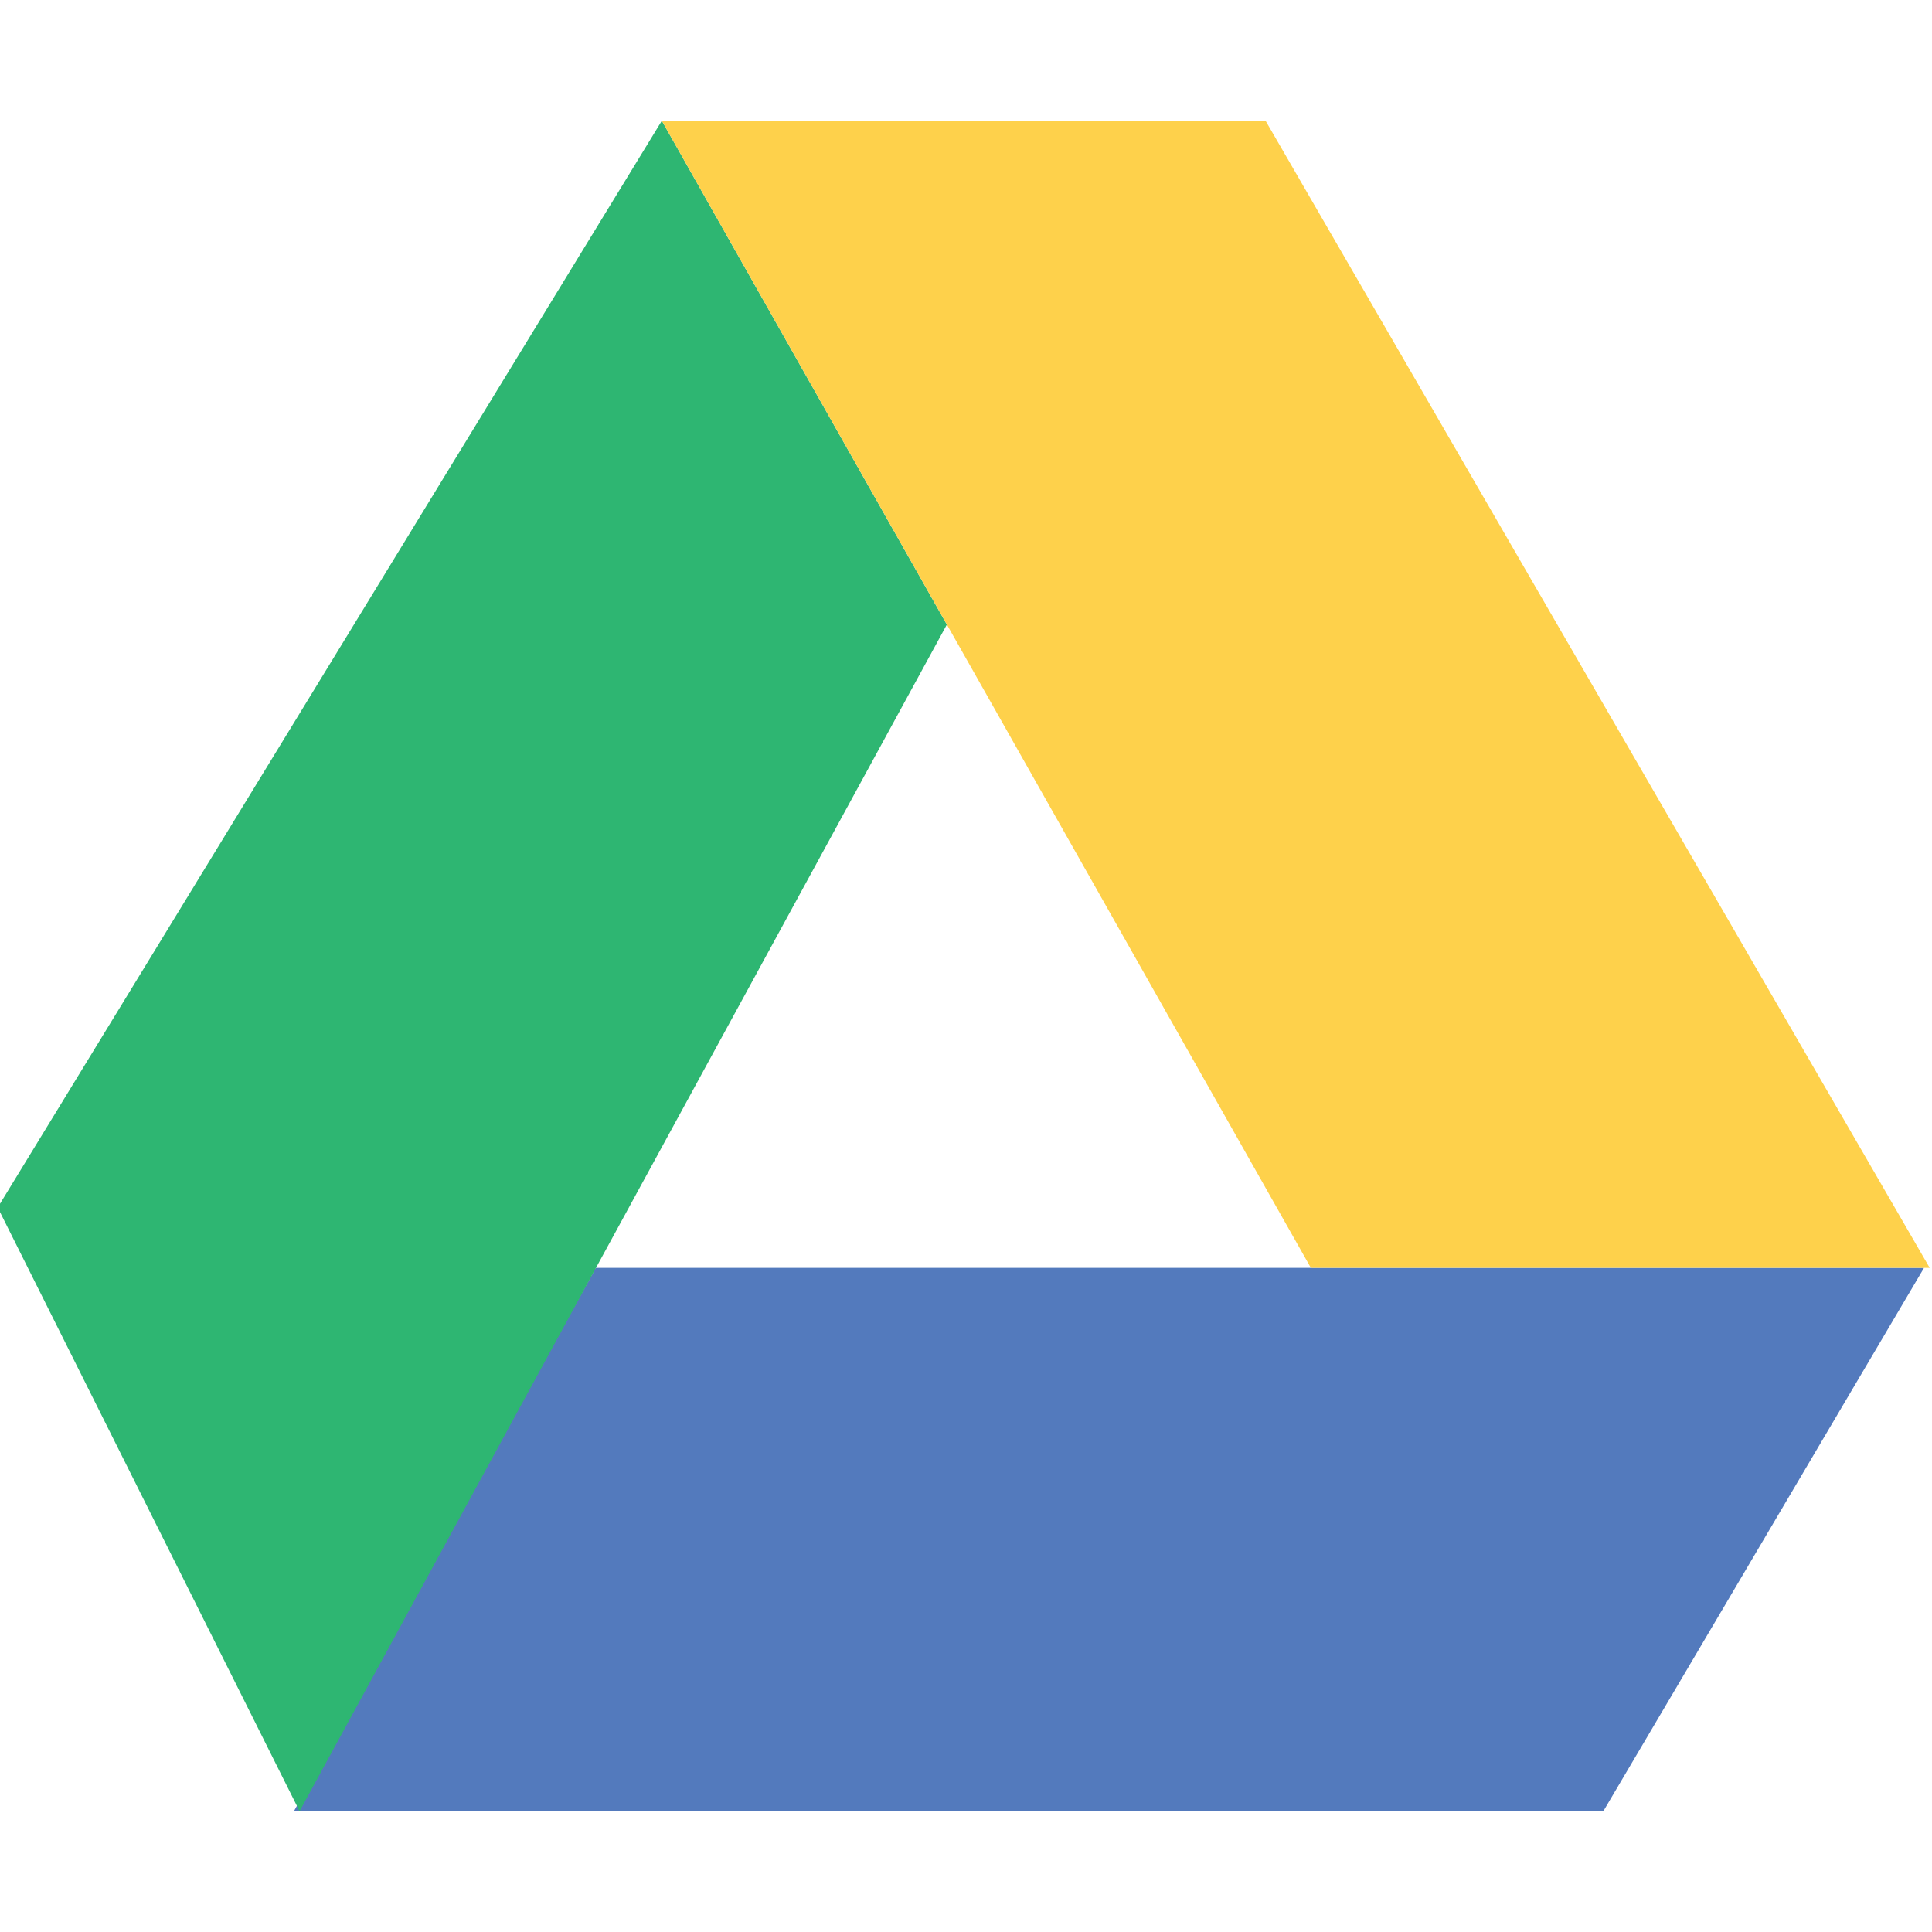
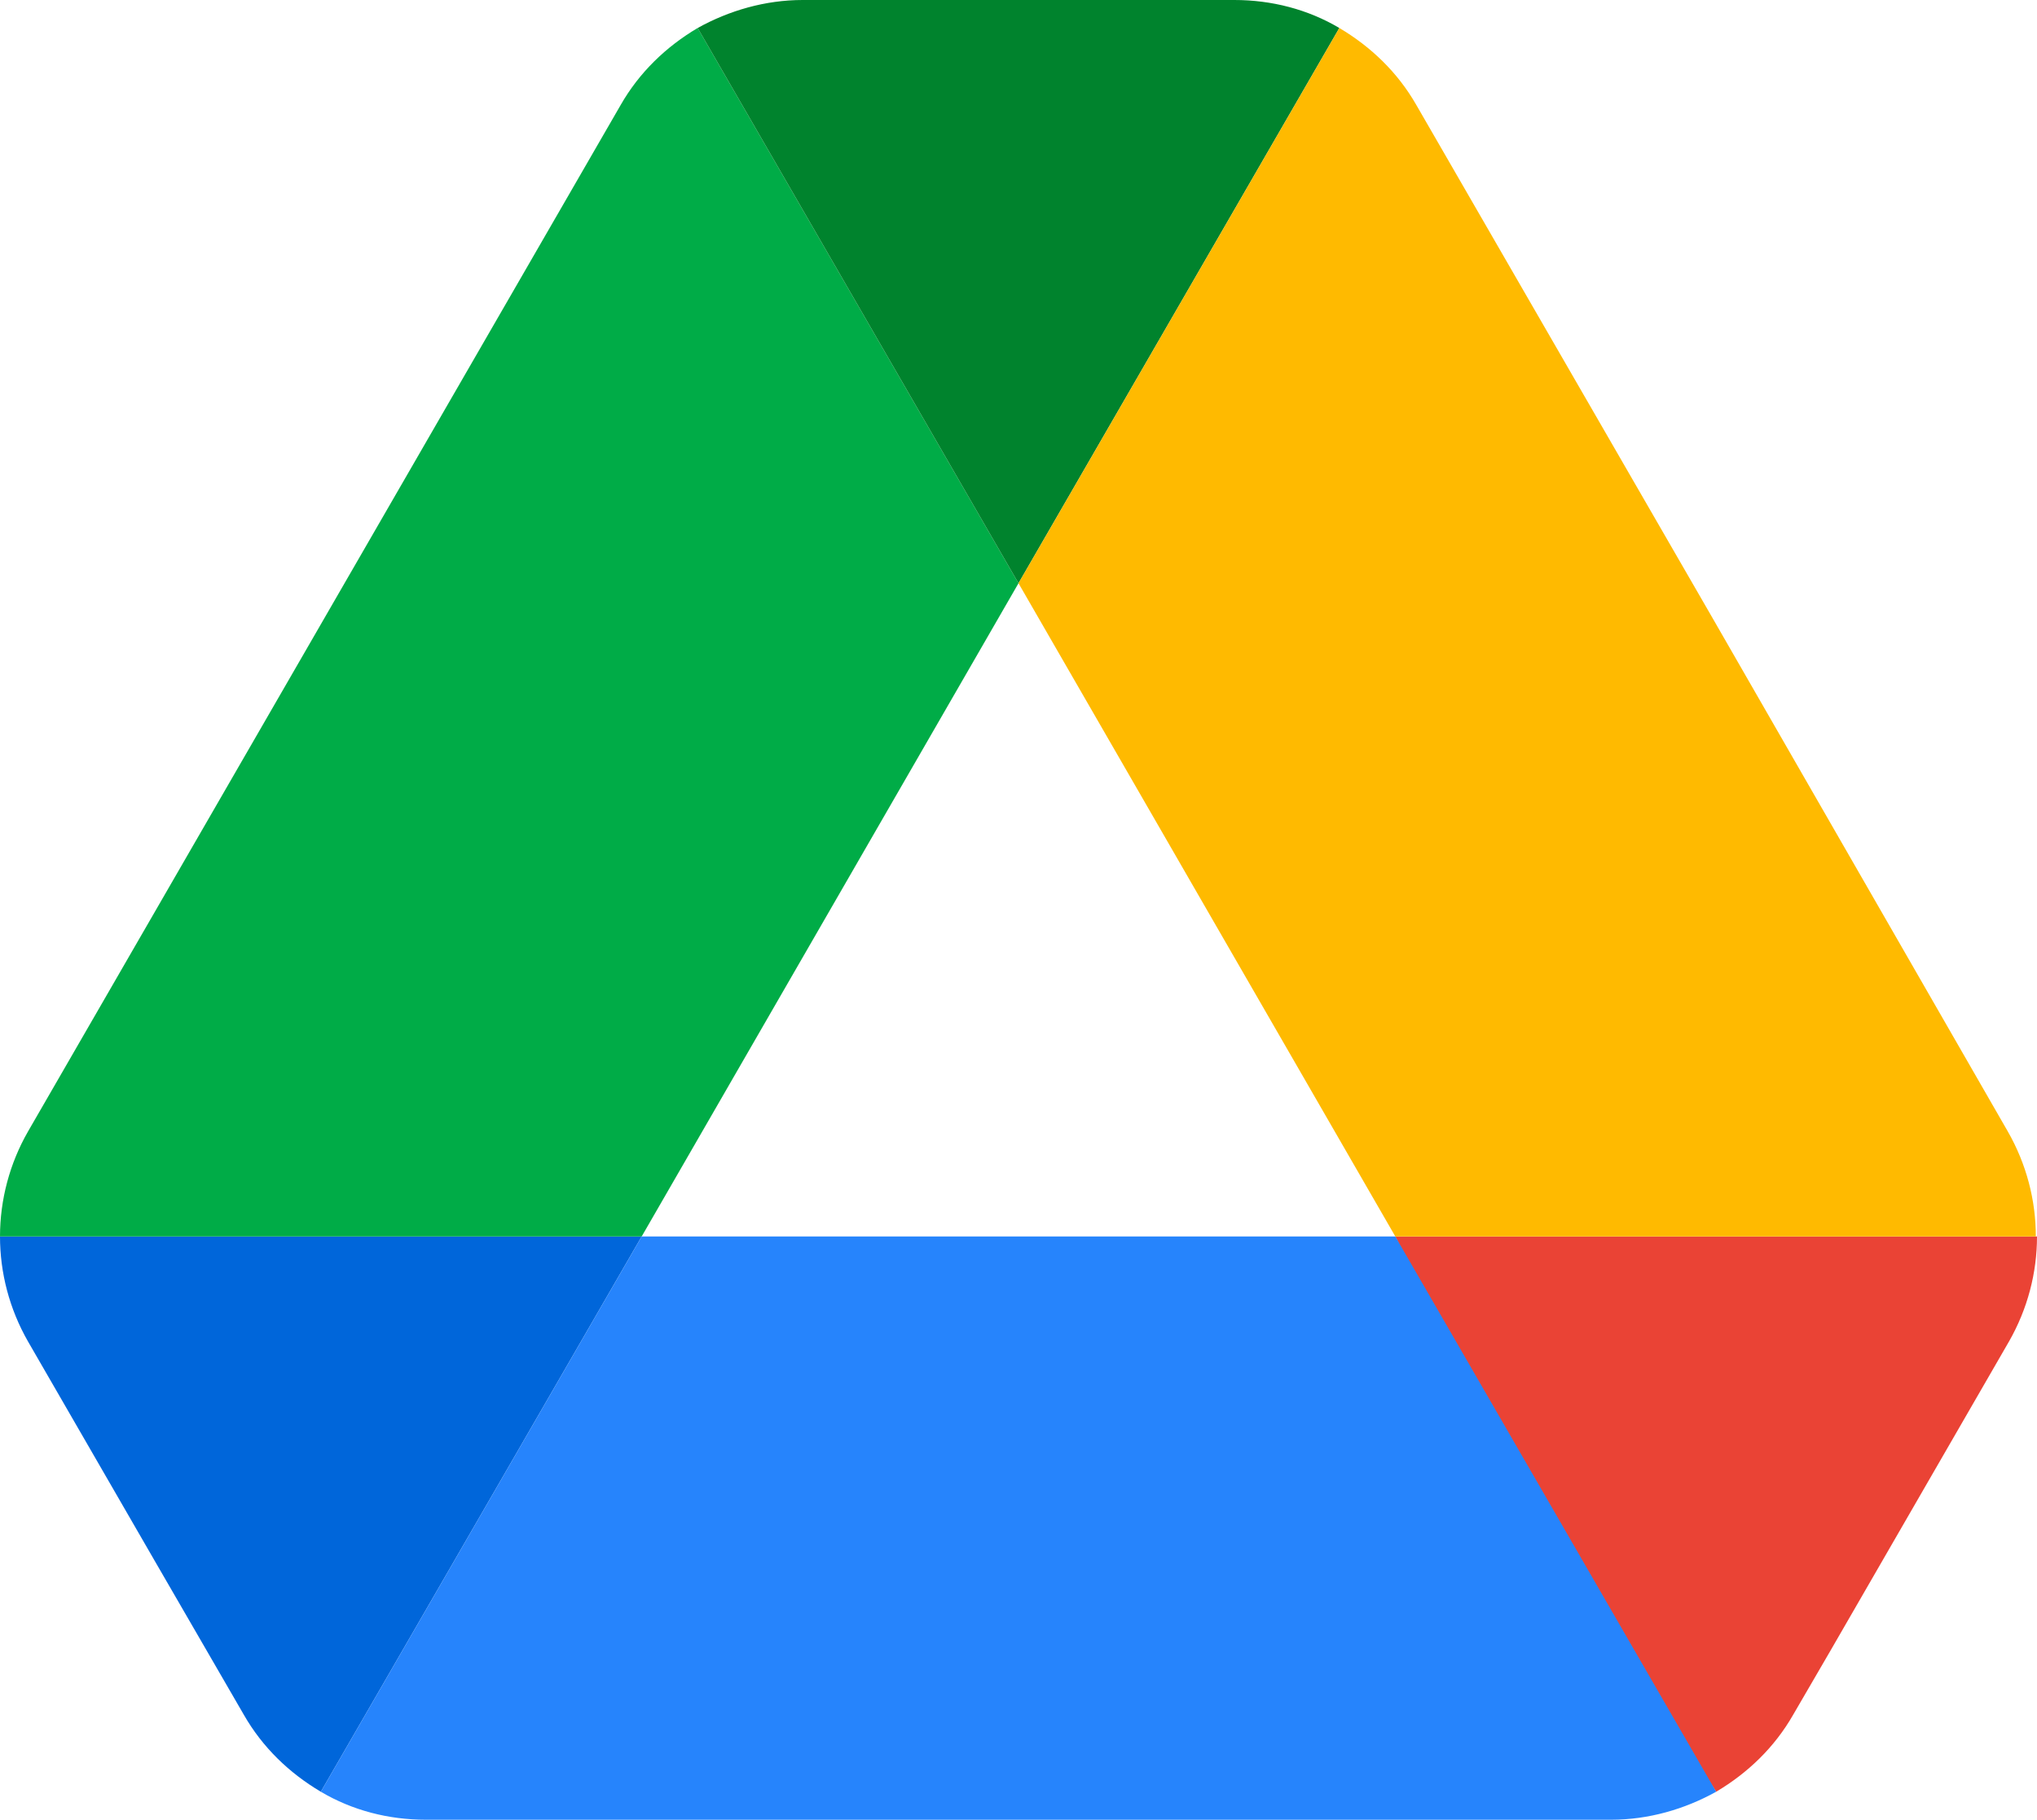
- <svg xmlns="http://www.w3.org/2000/svg" enable-background="new 0 0 32 32" height="32px" id="Layer_1" version="1.0" viewBox="0 0 32 32" width="32px" xml:space="preserve">
-   <g>
-     <polyline fill="#537ABD" points="31.868,21 9.868,21 4.868,30 26.556,30  " />
-     <polyline fill="#2EB672" points="10.962,2 -0.038,20 4.962,30 15.683,10.345  " />
-     <polyline fill="#FED14B" points="20.962,2 10.962,2 21.712,21 31.962,21 20.962,2  " />
-   </g>
-   <g />
-   <g />
-   <g />
-   <g />
-   <g />
-   <g />
+ <svg xmlns="http://www.w3.org/2000/svg" viewBox="0 0 87.3 78">
+   <path d="m6.6 66.85 3.85 6.65c.8 1.4 1.95 2.5 3.3 3.3l13.75-23.8h-27.5c0 1.55.4 3.1 1.2 4.5z" fill="#0066da" />
+   <path d="m43.65 25-13.75-23.8c-1.35.8-2.5 1.9-3.3 3.3l-25.4 44a9.06 9.06 0 0 0 -1.2 4.5h27.5z" fill="#00ac47" />
+   <path d="m73.55 76.8c1.35-.8 2.5-1.9 3.3-3.3l1.6-2.75 7.65-13.25c.8-1.4 1.2-2.95 1.2-4.5h-27.502l5.852 11.5z" fill="#ea4335" />
+   <path d="m43.65 25 13.75-23.8c-1.35-.8-2.9-1.2-4.5-1.2h-18.5c-1.6 0-3.15.45-4.5 1.2z" fill="#00832d" />
+   <path d="m59.8 53h-32.3l-13.75 23.8c1.35.8 2.9 1.2 4.5 1.2h50.8c1.6 0 3.15-.45 4.5-1.2z" fill="#2684fc" />
+   <path d="m73.4 26.5-12.7-22c-.8-1.4-1.95-2.5-3.3-3.3l-13.75 23.8 16.15 28h27.45c0-1.55-.4-3.1-1.2-4.5z" fill="#ffba00" />
</svg>
